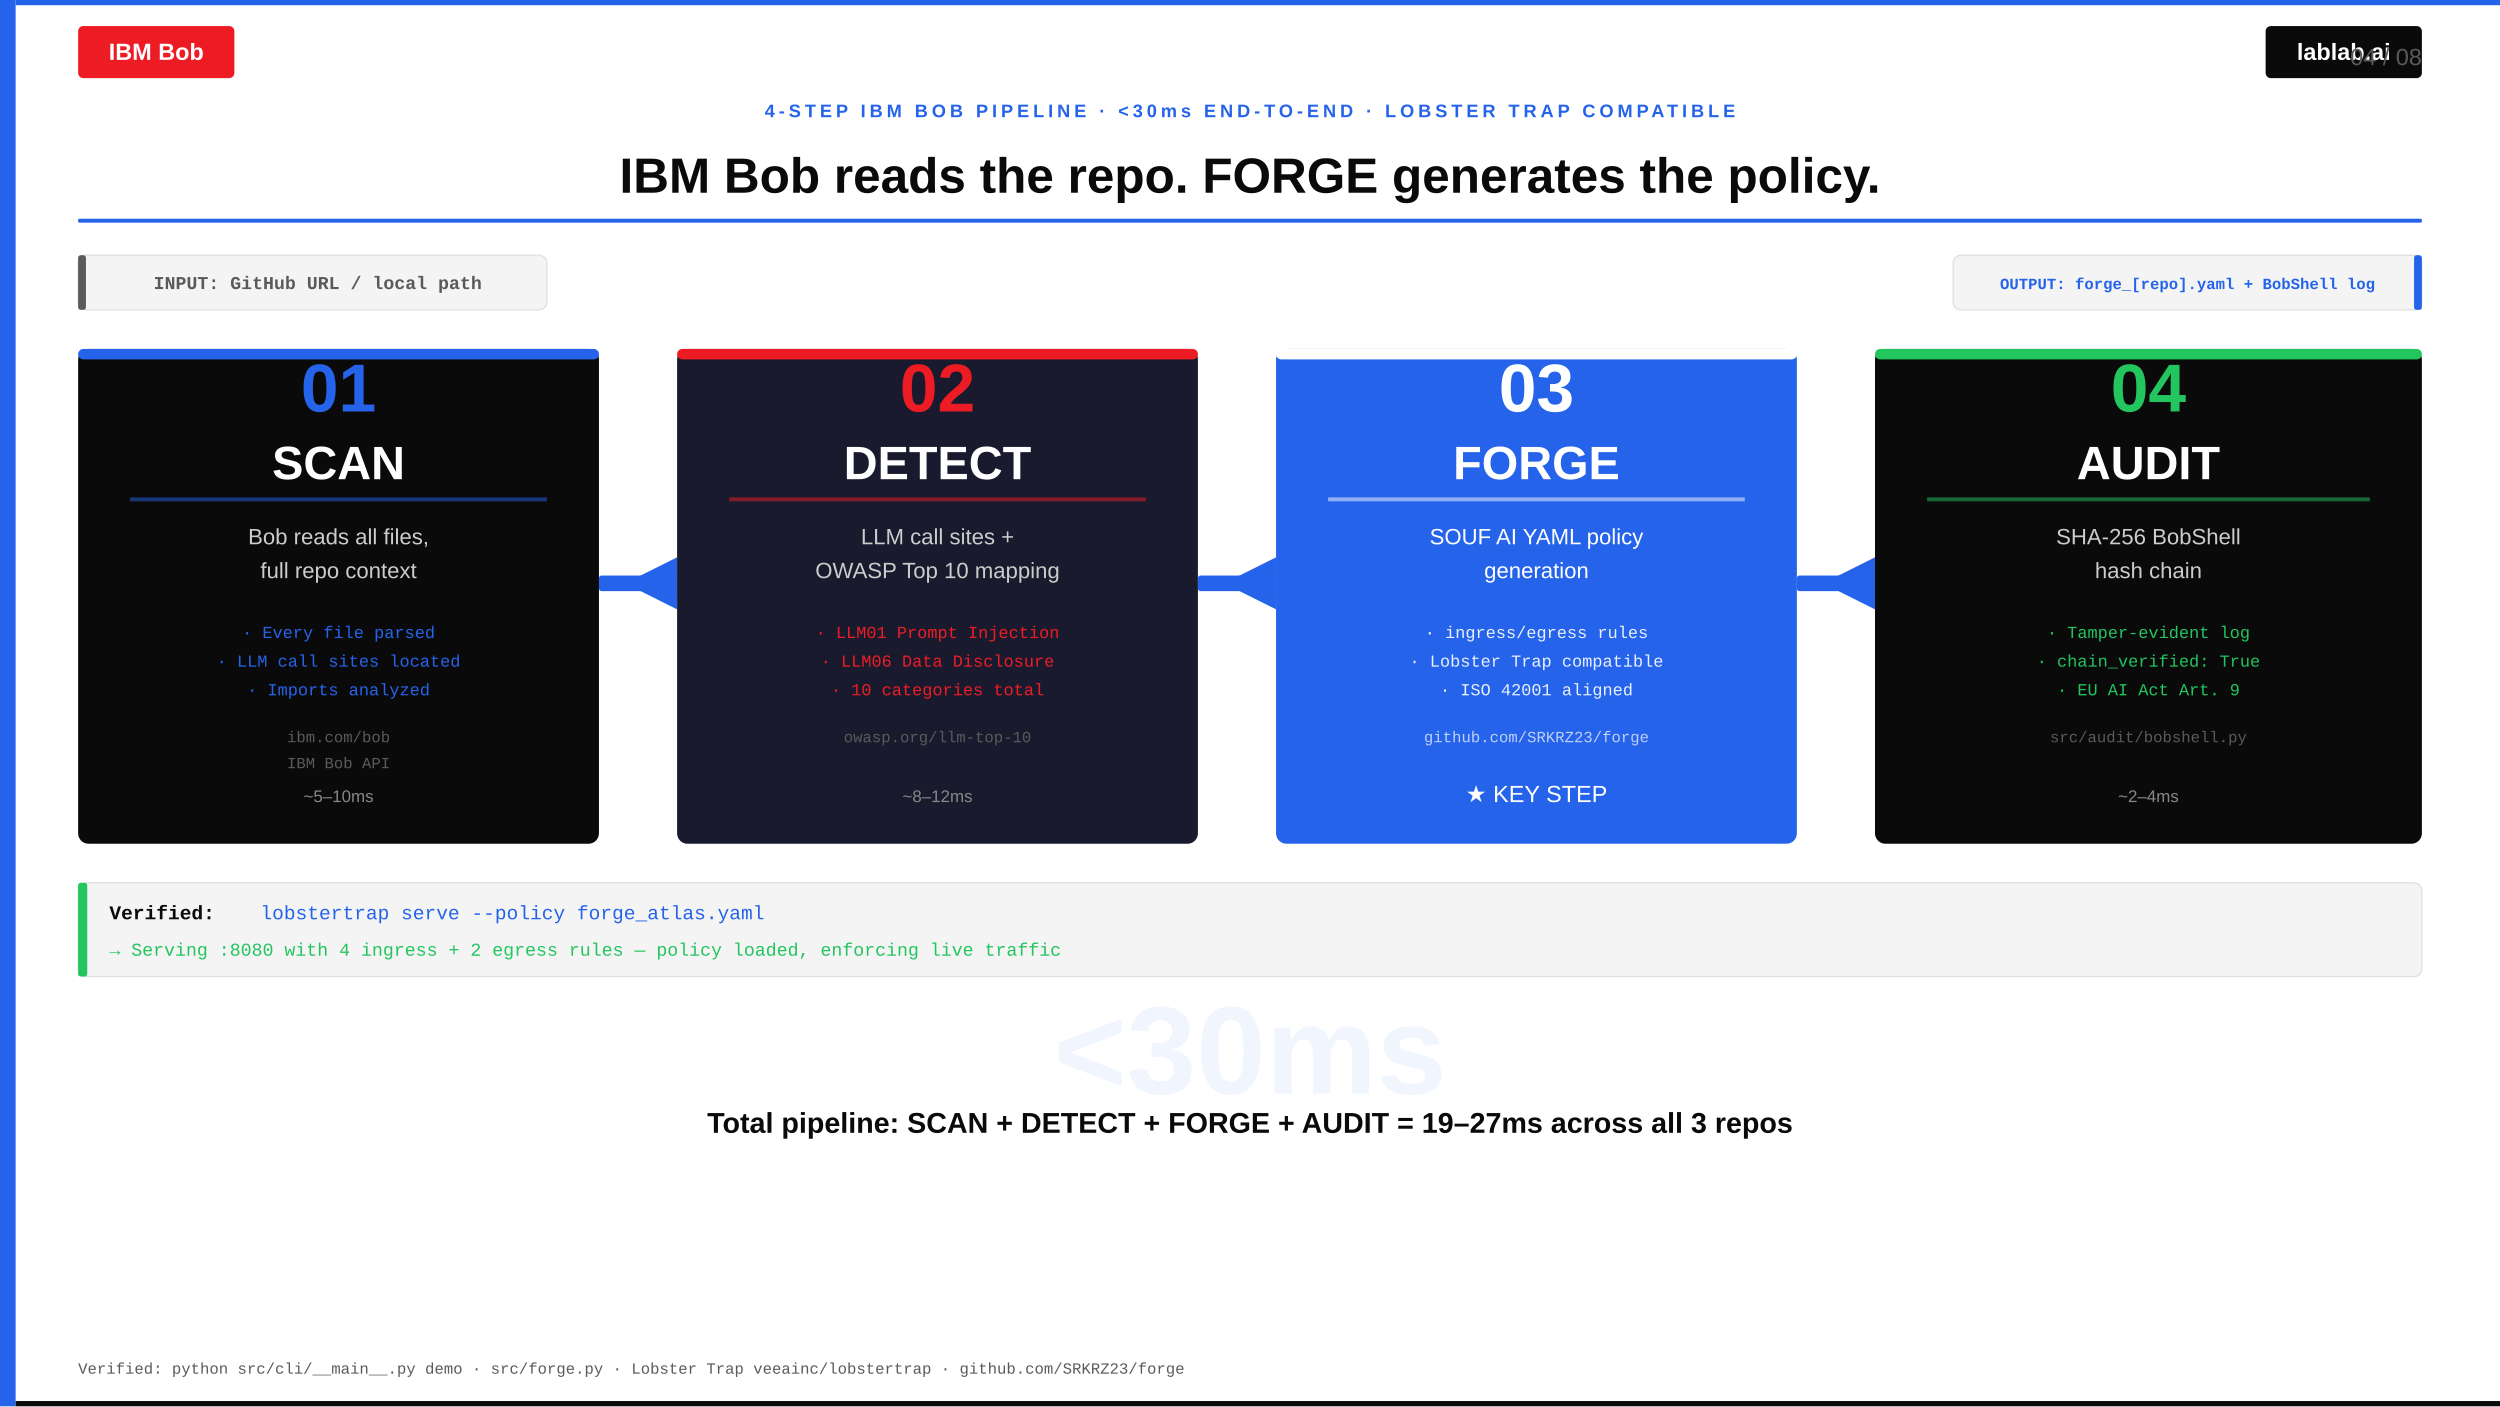
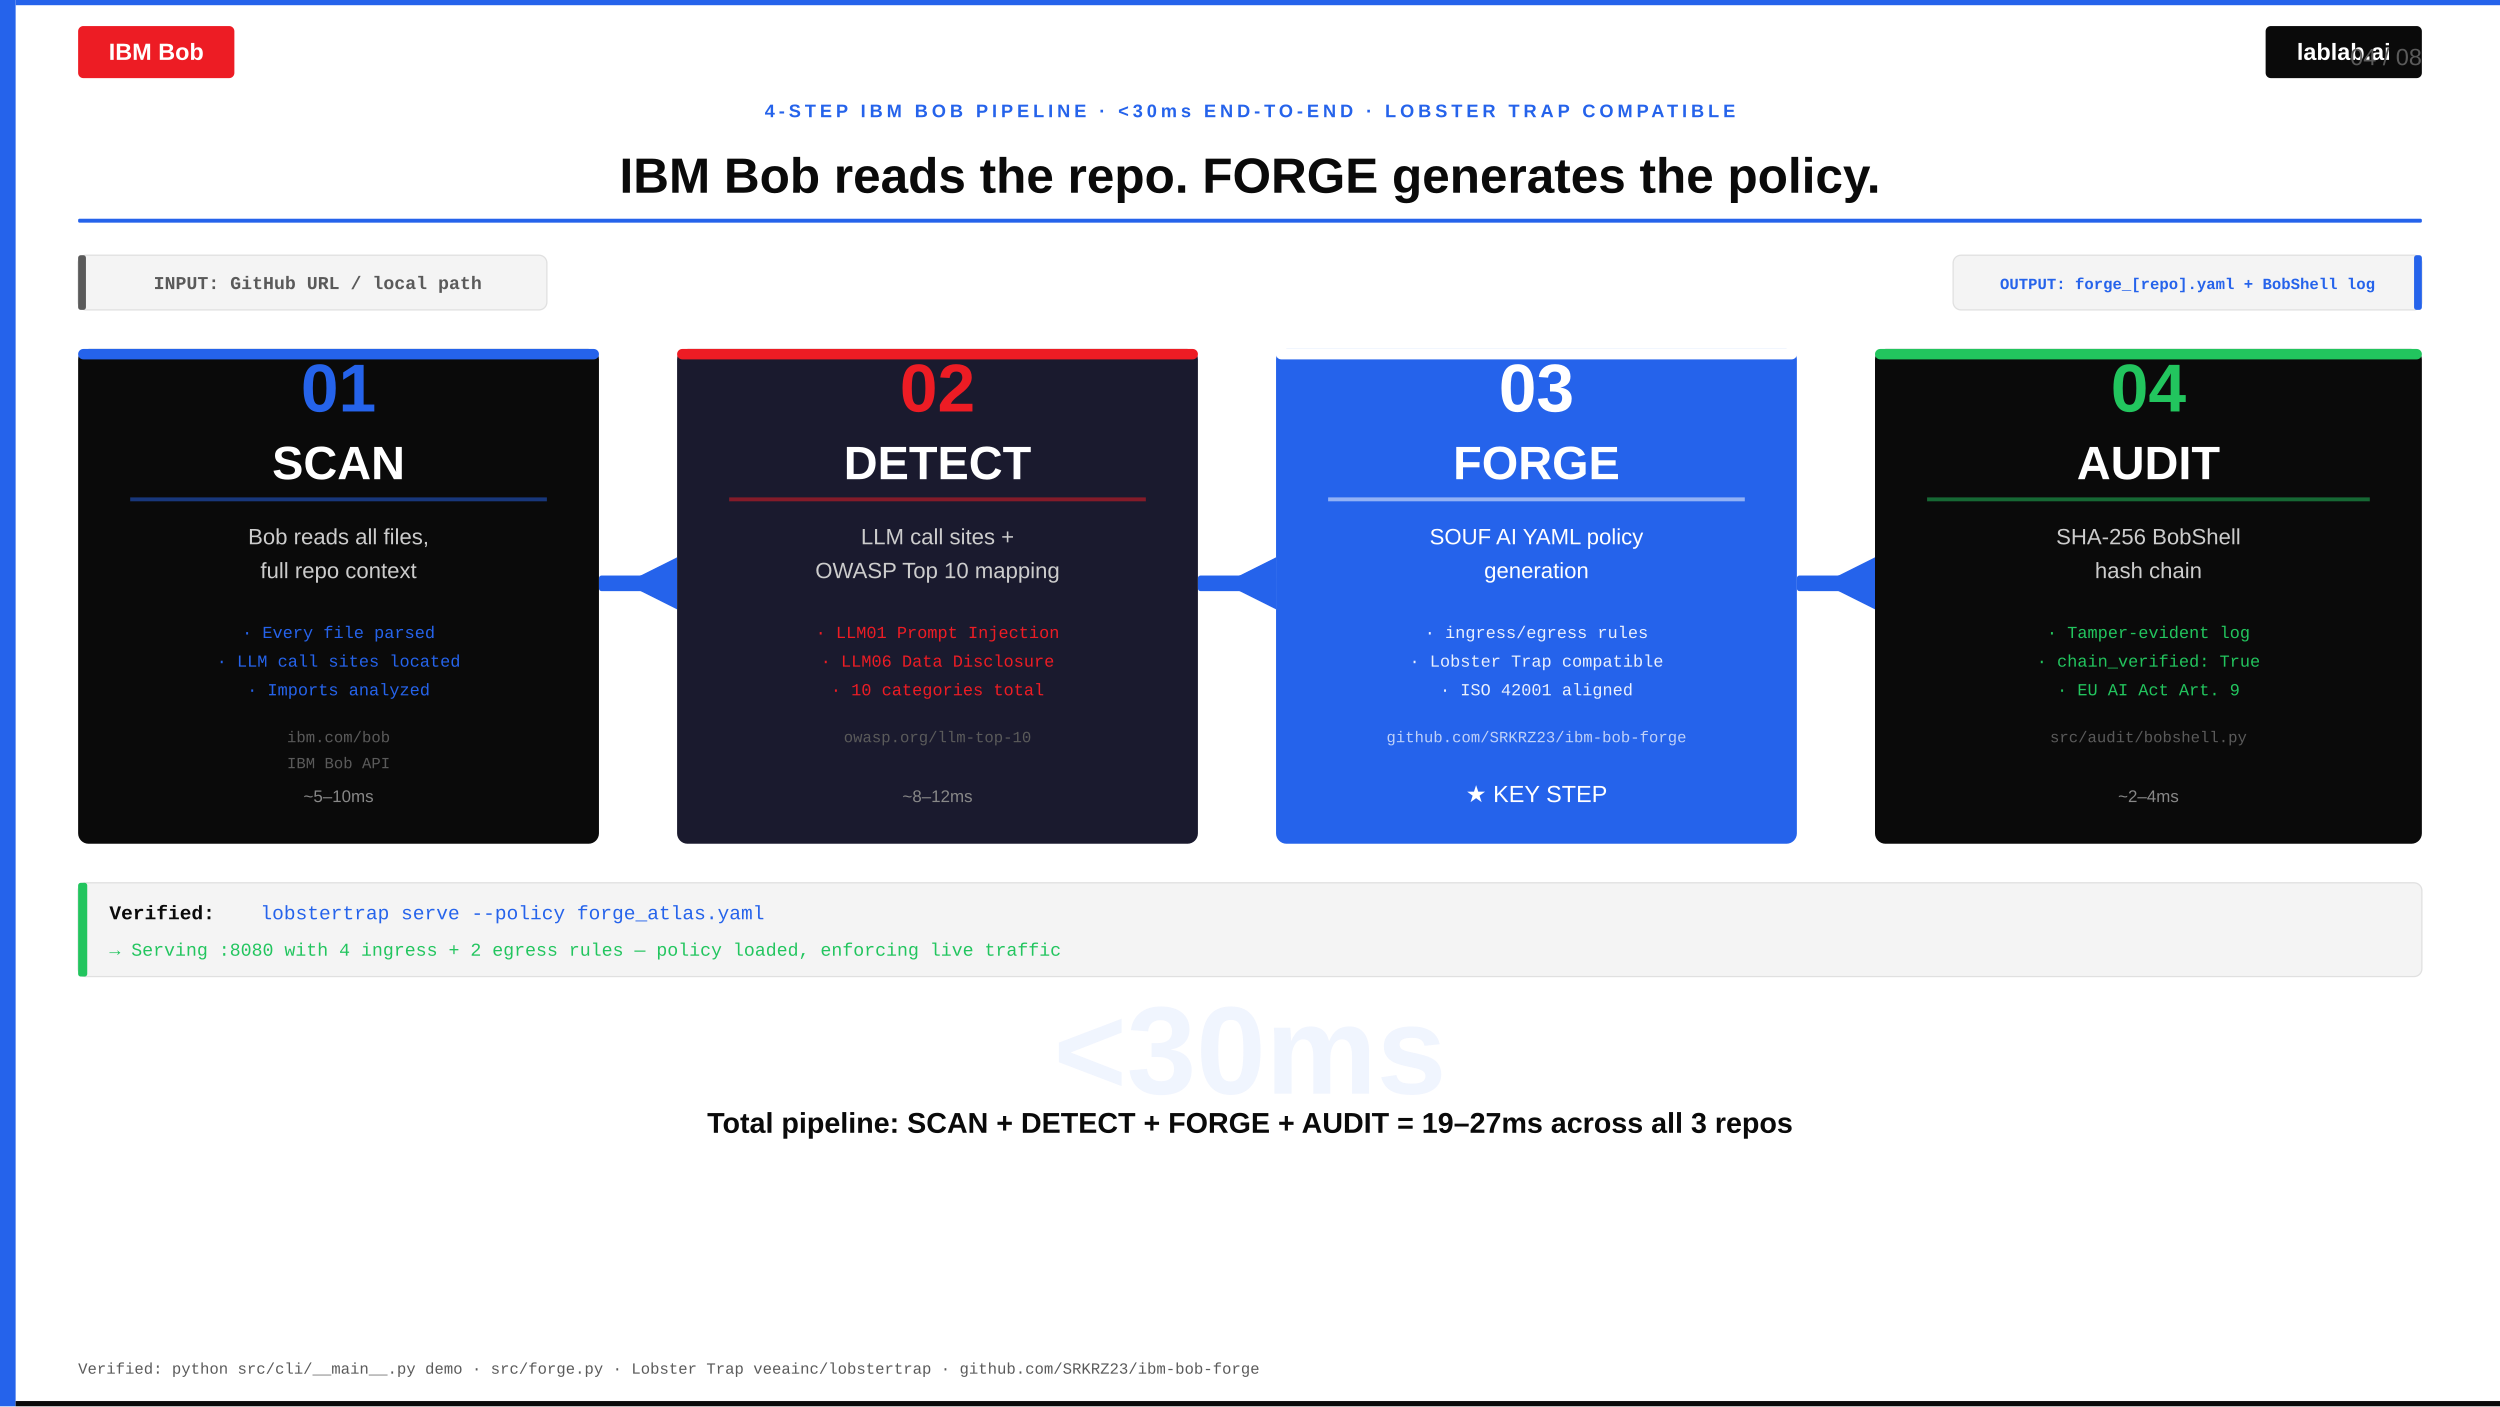
<svg xmlns="http://www.w3.org/2000/svg" width="1920" height="1080" viewBox="0 0 1920 1080">
  <rect width="1920" height="1080" fill="#FFFFFF" />
  <rect x="0" y="0" width="12" height="1080" fill="#2563EB" />
  <rect x="12" y="0" width="1908" height="4" fill="#2563EB" />
  <rect x="12" y="1076" width="1908" height="4" fill="#0A0A0A" />
  <rect x="60" y="20" width="120" height="40" fill="#ED1C24" rx="4" />
  <text x="120" y="46" font-family="Arial, Helvetica, sans-serif" font-size="18" font-weight="700" fill="#FFFFFF" text-anchor="middle">IBM Bob</text>
  <rect x="1740" y="20" width="120" height="40" fill="#0A0A0A" rx="4" />
  <text x="1800" y="46" font-family="Arial, Helvetica, sans-serif" font-size="18" font-weight="700" fill="#FFFFFF" text-anchor="middle">lablab.ai</text>
  <text x="1860" y="50" font-family="Arial, Helvetica, sans-serif" font-size="18" fill="#5A5A5A" text-anchor="end">04 / 08</text>
  <text x="960" y="90" font-family="Arial, Helvetica, sans-serif" font-size="14" font-weight="700" fill="#2563EB" text-anchor="middle" letter-spacing="3">4-STEP IBM BOB PIPELINE · &lt;30ms END-TO-END · LOBSTER TRAP COMPATIBLE</text>
  <text x="960" y="148" font-family="Arial Black, Arial, Helvetica, sans-serif" font-size="38" font-weight="900" fill="#0A0A0A" text-anchor="middle">IBM Bob reads the repo. FORGE generates the policy.</text>
  <rect x="60" y="168" width="1800" height="3" fill="#2563EB" rx="1" />
  <rect x="60" y="196" width="360" height="42" fill="#F4F4F4" rx="6" stroke="#E0E0E0" stroke-width="1" />
  <rect x="60" y="196" width="6" height="42" fill="#5A5A5A" rx="2" />
  <text x="244" y="222" font-family="Courier New, monospace" font-size="14" font-weight="700" fill="#5A5A5A" text-anchor="middle">INPUT: GitHub URL / local path</text>
  <rect x="1500" y="196" width="360" height="42" fill="#F4F4F4" rx="6" stroke="#E0E0E0" stroke-width="1" />
  <rect x="1854" y="196" width="6" height="42" fill="#2563EB" rx="2" />
  <text x="1680" y="222" font-family="Courier New, monospace" font-size="12" font-weight="700" fill="#2563EB" text-anchor="middle">OUTPUT: forge_[repo].yaml + BobShell log</text>
  <rect x="60" y="268" width="400" height="380" fill="#0A0A0A" rx="8" />
  <rect x="60" y="268" width="400" height="8" fill="#2563EB" rx="4" />
  <text x="260" y="316" font-family="Arial Black, Arial, Helvetica, sans-serif" font-size="52" font-weight="900" fill="#2563EB" text-anchor="middle">01</text>
  <text x="260" y="368" font-family="Arial Black, Arial, Helvetica, sans-serif" font-size="36" font-weight="900" fill="#FFFFFF" text-anchor="middle">SCAN</text>
  <rect x="100" y="382" width="320" height="3" fill="#2563EB" opacity="0.5" />
  <text x="260" y="418" font-family="Arial, Helvetica, sans-serif" font-size="17" fill="#CCCCCC" text-anchor="middle">Bob reads all files,</text>
  <text x="260" y="444" font-family="Arial, Helvetica, sans-serif" font-size="17" fill="#CCCCCC" text-anchor="middle">full repo context</text>
  <text x="260" y="490" font-family="Courier New, monospace" font-size="13" fill="#2563EB" text-anchor="middle">· Every file parsed</text>
  <text x="260" y="512" font-family="Courier New, monospace" font-size="13" fill="#2563EB" text-anchor="middle">· LLM call sites located</text>
  <text x="260" y="534" font-family="Courier New, monospace" font-size="13" fill="#2563EB" text-anchor="middle">· Imports analyzed</text>
  <text x="260" y="570" font-family="Courier New, monospace" font-size="12" fill="#5A5A5A" text-anchor="middle">ibm.com/bob</text>
  <text x="260" y="590" font-family="Courier New, monospace" font-size="12" fill="#5A5A5A" text-anchor="middle">IBM Bob API</text>
  <text x="260" y="616" font-family="Arial, Helvetica, sans-serif" font-size="13" fill="#888888" text-anchor="middle">~5–10ms</text>
  <polygon points="480,448 520,428 520,468" fill="#2563EB" />
  <rect x="460" y="442" width="60" height="12" fill="#2563EB" rx="2" />
  <rect x="520" y="268" width="400" height="380" fill="#1A1A2E" rx="8" />
  <rect x="520" y="268" width="400" height="8" fill="#ED1C24" rx="4" />
  <text x="720" y="316" font-family="Arial Black, Arial, Helvetica, sans-serif" font-size="52" font-weight="900" fill="#ED1C24" text-anchor="middle">02</text>
  <text x="720" y="368" font-family="Arial Black, Arial, Helvetica, sans-serif" font-size="36" font-weight="900" fill="#FFFFFF" text-anchor="middle">DETECT</text>
  <rect x="560" y="382" width="320" height="3" fill="#ED1C24" opacity="0.5" />
  <text x="720" y="418" font-family="Arial, Helvetica, sans-serif" font-size="17" fill="#CCCCCC" text-anchor="middle">LLM call sites +</text>
  <text x="720" y="444" font-family="Arial, Helvetica, sans-serif" font-size="17" fill="#CCCCCC" text-anchor="middle">OWASP Top 10 mapping</text>
  <text x="720" y="490" font-family="Courier New, monospace" font-size="13" fill="#ED1C24" text-anchor="middle">· LLM01 Prompt Injection</text>
  <text x="720" y="512" font-family="Courier New, monospace" font-size="13" fill="#ED1C24" text-anchor="middle">· LLM06 Data Disclosure</text>
  <text x="720" y="534" font-family="Courier New, monospace" font-size="13" fill="#ED1C24" text-anchor="middle">· 10 categories total</text>
  <text x="720" y="570" font-family="Courier New, monospace" font-size="12" fill="#5A5A5A" text-anchor="middle">owasp.org/llm-top-10</text>
  <text x="720" y="616" font-family="Arial, Helvetica, sans-serif" font-size="13" fill="#888888" text-anchor="middle">~8–12ms</text>
  <polygon points="940,448 980,428 980,468" fill="#2563EB" />
  <rect x="920" y="442" width="60" height="12" fill="#2563EB" rx="2" />
  <rect x="980" y="268" width="400" height="380" fill="#2563EB" rx="8" />
  <rect x="980" y="268" width="400" height="8" fill="#FFFFFF" rx="4" />
  <text x="1180" y="316" font-family="Arial Black, Arial, Helvetica, sans-serif" font-size="52" font-weight="900" fill="#FFFFFF" text-anchor="middle">03</text>
  <text x="1180" y="368" font-family="Arial Black, Arial, Helvetica, sans-serif" font-size="36" font-weight="900" fill="#FFFFFF" text-anchor="middle">FORGE</text>
  <rect x="1020" y="382" width="320" height="3" fill="#FFFFFF" opacity="0.5" />
  <text x="1180" y="418" font-family="Arial, Helvetica, sans-serif" font-size="17" fill="#FFFFFF" text-anchor="middle">SOUF AI YAML policy</text>
  <text x="1180" y="444" font-family="Arial, Helvetica, sans-serif" font-size="17" fill="#FFFFFF" text-anchor="middle">generation</text>
  <text x="1180" y="490" font-family="Courier New, monospace" font-size="13" fill="#FFFFFF" text-anchor="middle" opacity="0.9">· ingress/egress rules</text>
  <text x="1180" y="512" font-family="Courier New, monospace" font-size="13" fill="#FFFFFF" text-anchor="middle" opacity="0.9">· Lobster Trap compatible</text>
  <text x="1180" y="534" font-family="Courier New, monospace" font-size="13" fill="#FFFFFF" text-anchor="middle" opacity="0.9">· ISO 42001 aligned</text>
-   <text x="1180" y="570" font-family="Courier New, monospace" font-size="12" fill="#FFFFFF" text-anchor="middle" opacity="0.7">github.com/SRKRZ23/forge</text>
+   <text x="1180" y="570" font-family="Courier New, monospace" font-size="12" fill="#FFFFFF" text-anchor="middle" opacity="0.7">github.com/SRKRZ23/ibm-bob-forge</text>
  <text x="1180" y="616" font-family="Arial Black, Arial, Helvetica, sans-serif" font-size="18" fill="#FFFFFF" text-anchor="middle">★ KEY STEP</text>
  <polygon points="1400,448 1440,428 1440,468" fill="#2563EB" />
  <rect x="1380" y="442" width="60" height="12" fill="#2563EB" rx="2" />
  <rect x="1440" y="268" width="420" height="380" fill="#0A0A0A" rx="8" />
  <rect x="1440" y="268" width="420" height="8" fill="#22C55E" rx="4" />
  <text x="1650" y="316" font-family="Arial Black, Arial, Helvetica, sans-serif" font-size="52" font-weight="900" fill="#22C55E" text-anchor="middle">04</text>
  <text x="1650" y="368" font-family="Arial Black, Arial, Helvetica, sans-serif" font-size="36" font-weight="900" fill="#FFFFFF" text-anchor="middle">AUDIT</text>
  <rect x="1480" y="382" width="340" height="3" fill="#22C55E" opacity="0.5" />
  <text x="1650" y="418" font-family="Arial, Helvetica, sans-serif" font-size="17" fill="#CCCCCC" text-anchor="middle">SHA-256 BobShell</text>
  <text x="1650" y="444" font-family="Arial, Helvetica, sans-serif" font-size="17" fill="#CCCCCC" text-anchor="middle">hash chain</text>
  <text x="1650" y="490" font-family="Courier New, monospace" font-size="13" fill="#22C55E" text-anchor="middle">· Tamper-evident log</text>
  <text x="1650" y="512" font-family="Courier New, monospace" font-size="13" fill="#22C55E" text-anchor="middle">· chain_verified: True</text>
  <text x="1650" y="534" font-family="Courier New, monospace" font-size="13" fill="#22C55E" text-anchor="middle">· EU AI Act Art. 9</text>
  <text x="1650" y="570" font-family="Courier New, monospace" font-size="12" fill="#5A5A5A" text-anchor="middle">src/audit/bobshell.py</text>
  <text x="1650" y="616" font-family="Arial, Helvetica, sans-serif" font-size="13" fill="#888888" text-anchor="middle">~2–4ms</text>
  <rect x="60" y="678" width="1800" height="72" fill="#F4F4F4" rx="6" stroke="#E0E0E0" stroke-width="1" />
  <rect x="60" y="678" width="7" height="72" fill="#22C55E" rx="2" />
  <text x="84" y="706" font-family="Courier New, monospace" font-size="15" font-weight="700" fill="#0A0A0A">Verified:</text>
  <text x="200" y="706" font-family="Courier New, monospace" font-size="15" fill="#2563EB">lobstertrap serve --policy forge_atlas.yaml</text>
  <text x="84" y="734" font-family="Courier New, monospace" font-size="14" fill="#22C55E">→ Serving :8080 with 4 ingress + 2 egress rules — policy loaded, enforcing live traffic</text>
  <text x="960" y="840" font-family="Arial Black, Arial, Helvetica, sans-serif" font-size="96" font-weight="900" fill="#2563EB" text-anchor="middle" opacity="0.07">&lt;30ms</text>
  <text x="960" y="870" font-family="Arial, Helvetica, sans-serif" font-size="22" font-weight="700" fill="#0A0A0A" text-anchor="middle">Total pipeline: SCAN + DETECT + FORGE + AUDIT = 19–27ms across all 3 repos</text>
-   <text x="60" y="1055" font-family="Courier New, monospace" font-size="12" fill="#5A5A5A">Verified: python src/cli/__main__.py demo · src/forge.py · Lobster Trap veeainc/lobstertrap · github.com/SRKRZ23/forge</text>
+   <text x="60" y="1055" font-family="Courier New, monospace" font-size="12" fill="#5A5A5A">Verified: python src/cli/__main__.py demo · src/forge.py · Lobster Trap veeainc/lobstertrap · github.com/SRKRZ23/ibm-bob-forge</text>
</svg>
